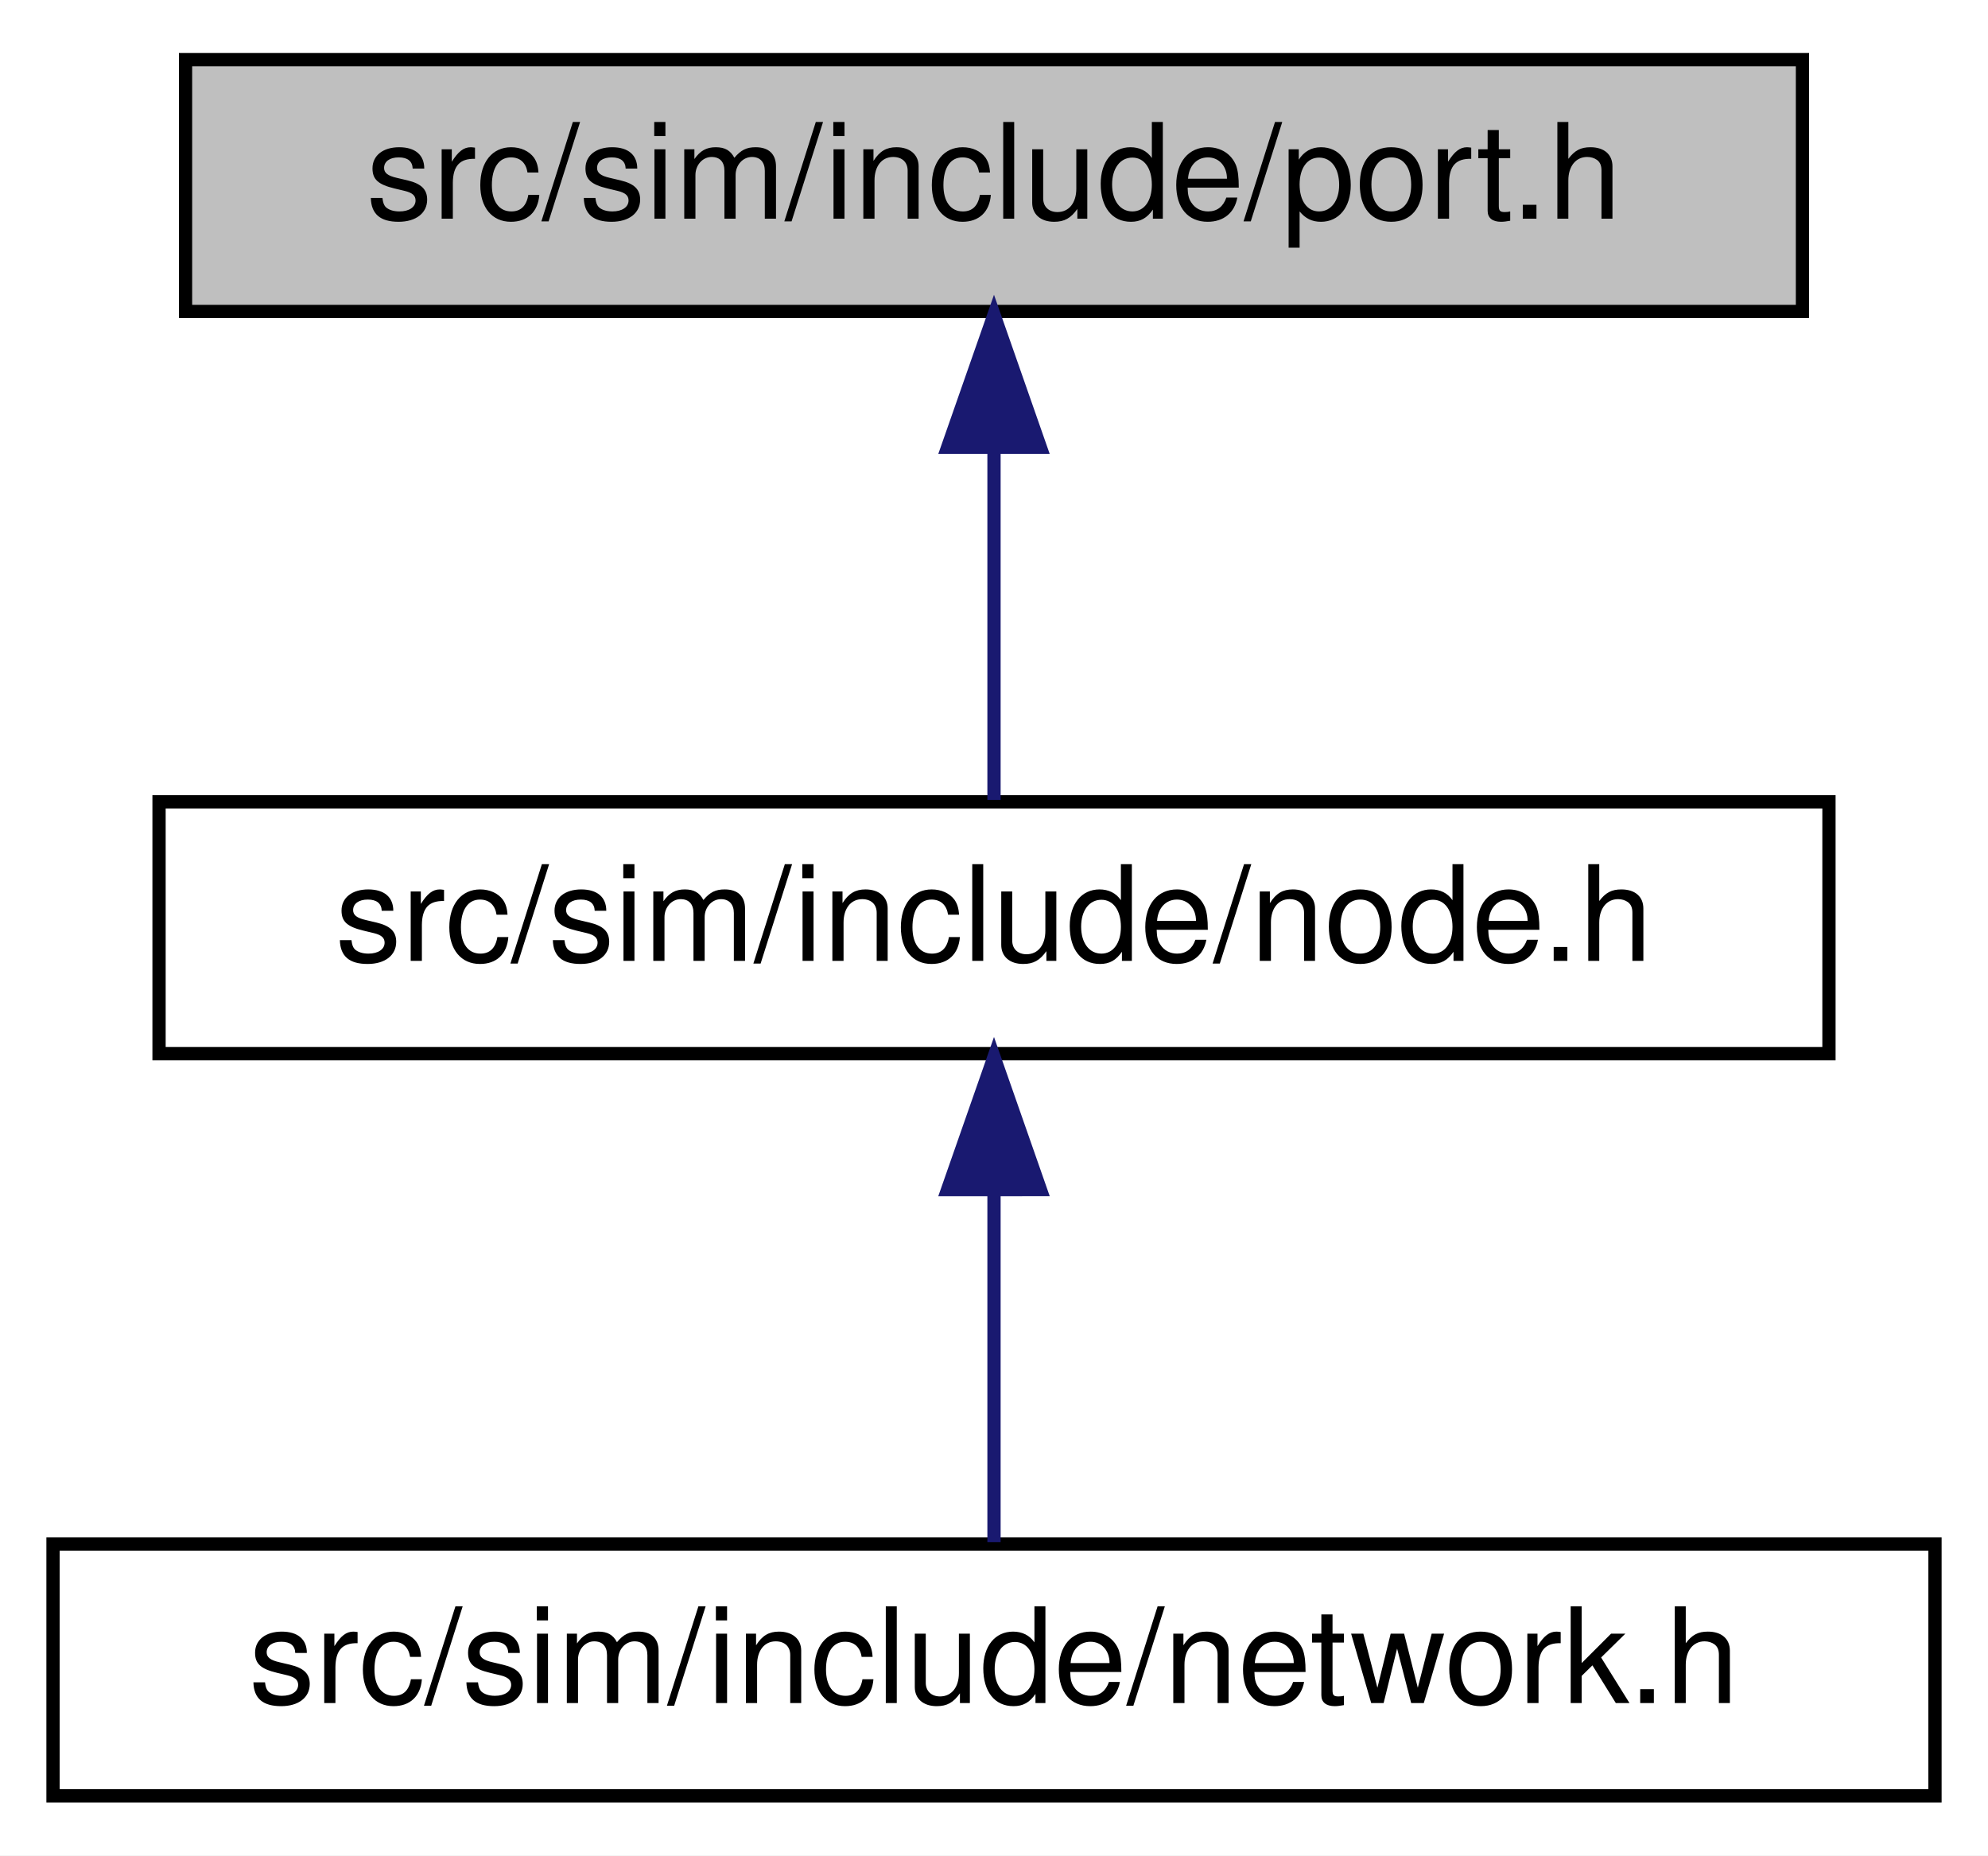
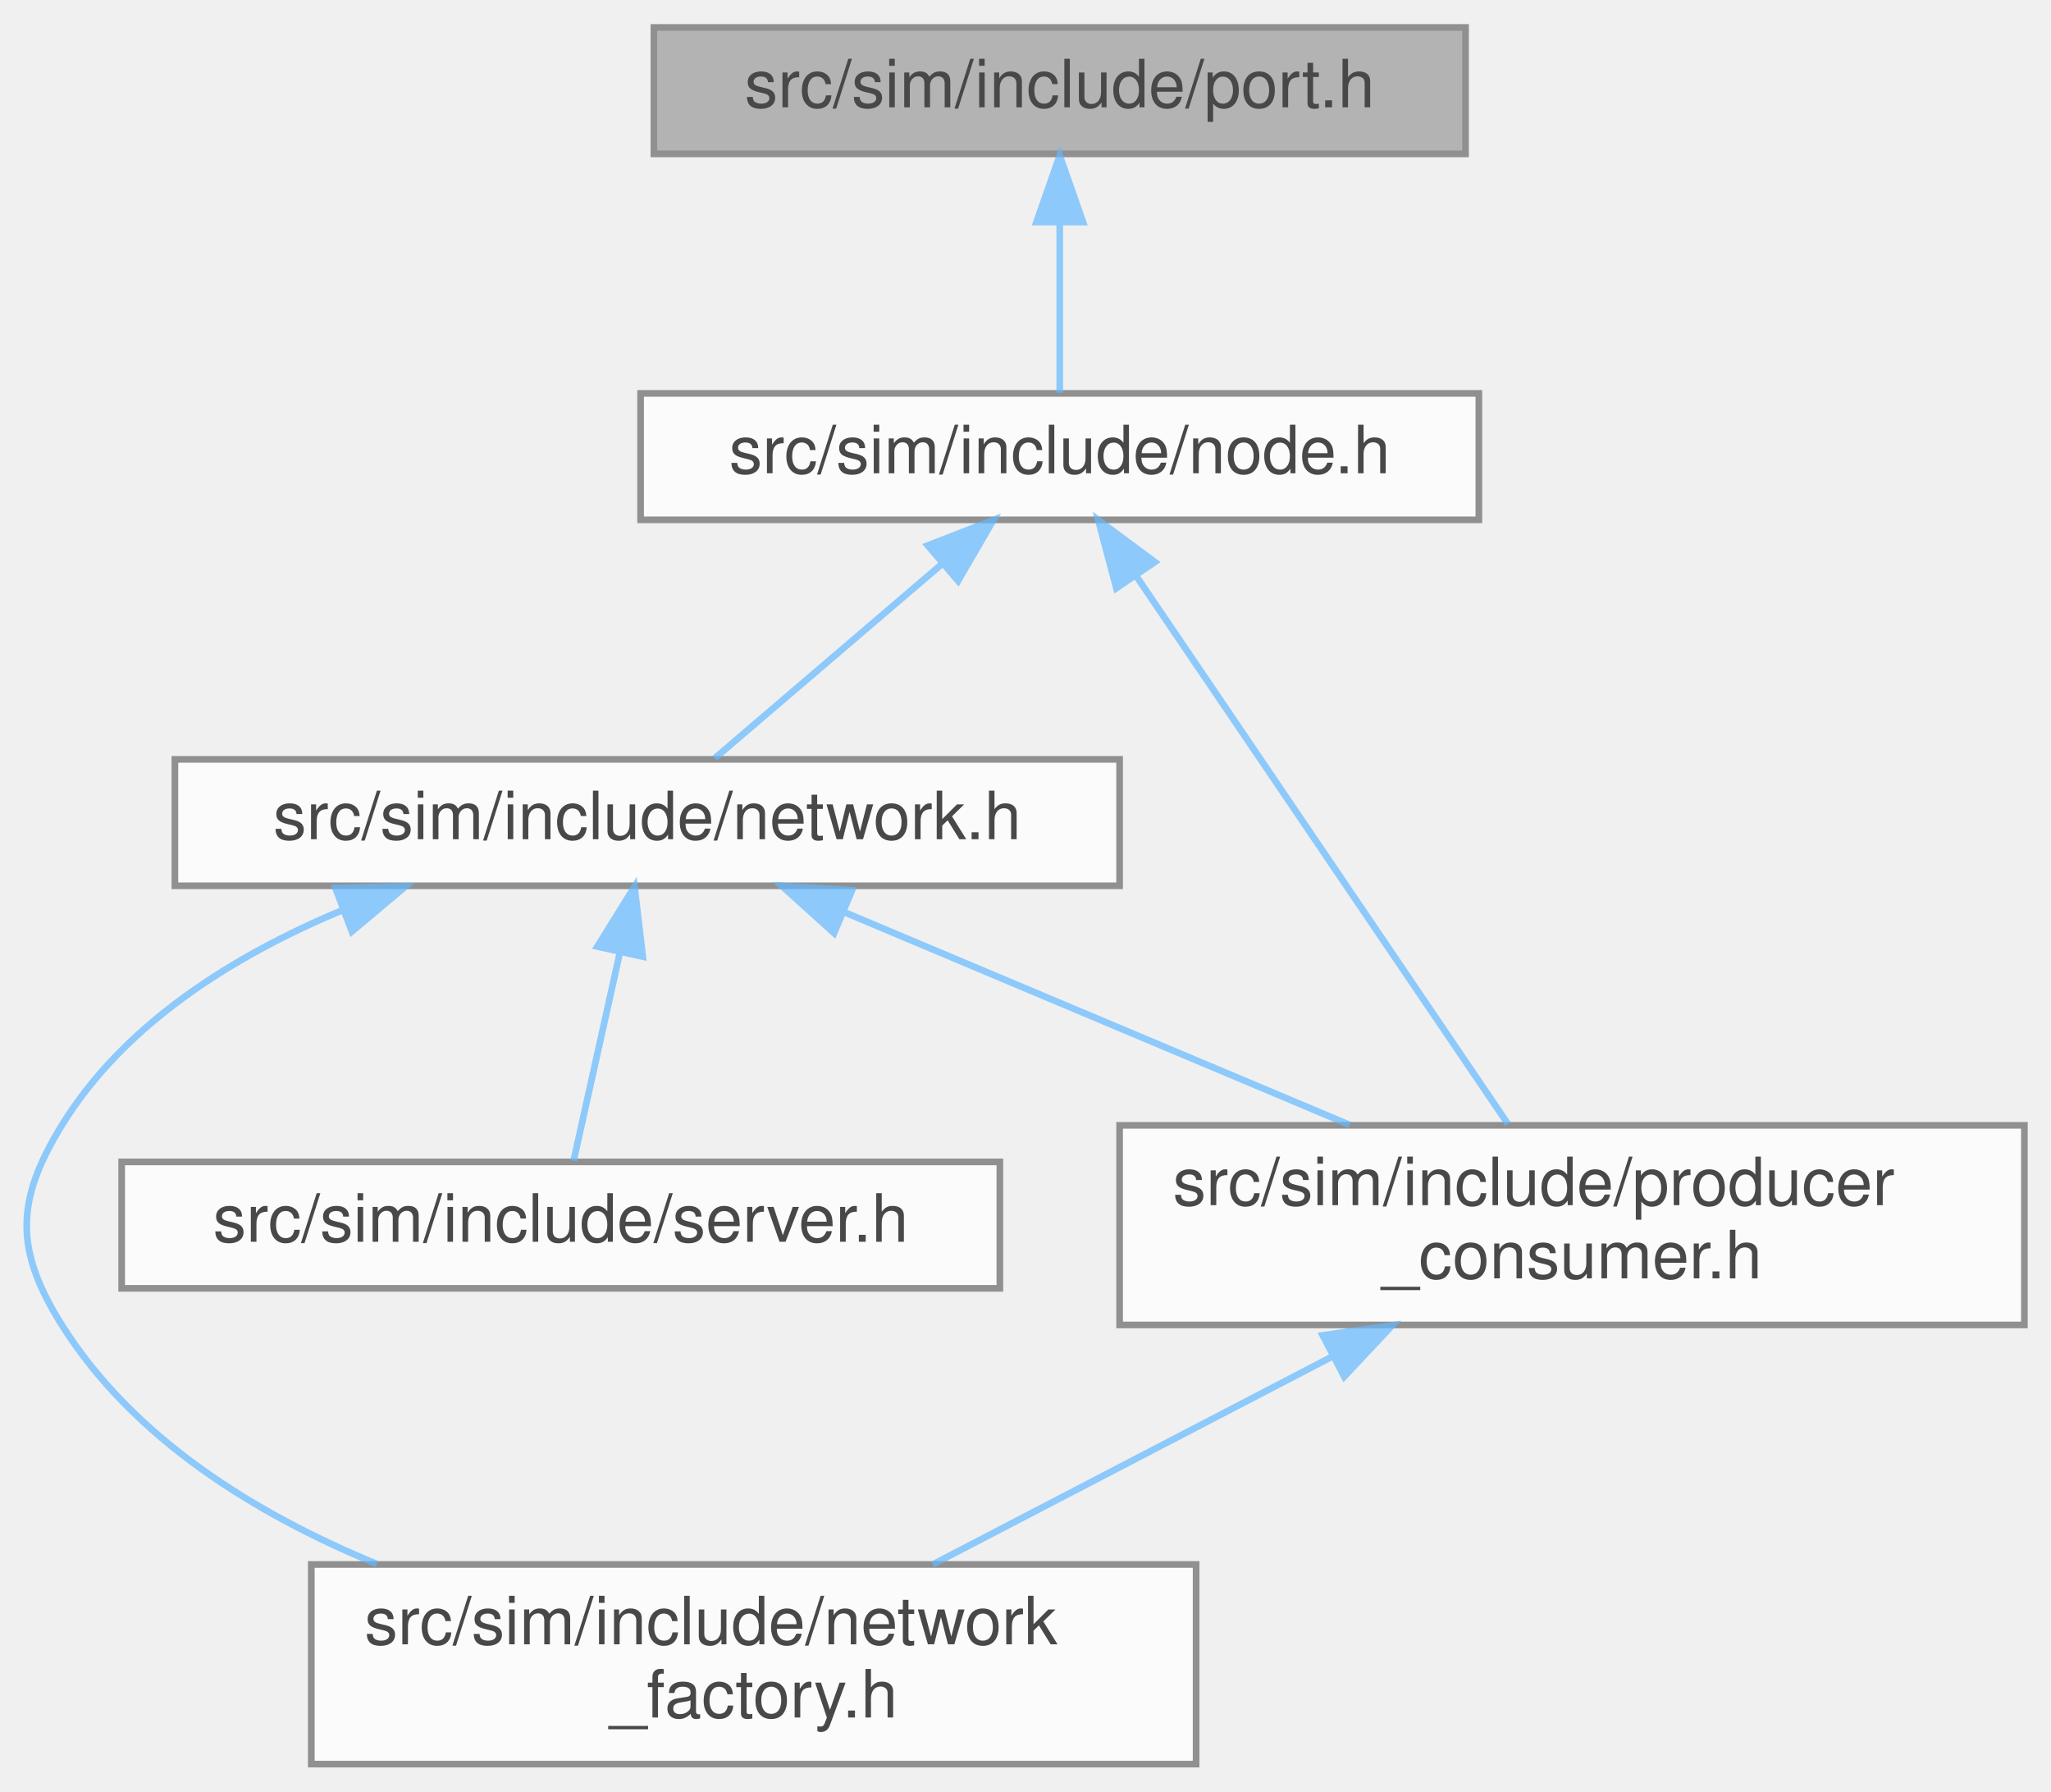
- <svg xmlns="http://www.w3.org/2000/svg" xmlns:xlink="http://www.w3.org/1999/xlink" width="150pt" height="140pt" viewBox="0.00 0.00 150.00 140.00">
-   <g id="graph0" class="graph" transform="scale(1 1) rotate(0) translate(4 136)">
-     <polygon fill="#ffffff" stroke="transparent" points="-4,4 -4,-136 146,-136 146,4 -4,4" />
-     <g id="node1" class="node">
-       <polygon fill="#bfbfbf" stroke="#000000" points="10,-112.5 10,-131.5 132,-131.5 132,-112.5 10,-112.5" />
-       <text text-anchor="middle" x="71" y="-119.5" font-family="Helvetica,sans-Serif" font-size="10.00" fill="#000000">src/sim/include/port.h</text>
-     </g>
-     <g id="node2" class="node">
-       <g id="a_node2">
-         <a xlink:href="node_8h.html" target="_top" xlink:title="定义了仿真系统中的基础节点类 ">
-           <polygon fill="#ffffff" stroke="#000000" points="8,-56.5 8,-75.5 134,-75.5 134,-56.5 8,-56.5" />
-           <text text-anchor="middle" x="71" y="-63.5" font-family="Helvetica,sans-Serif" font-size="10.00" fill="#000000">src/sim/include/node.h</text>
-         </a>
+ <svg xmlns="http://www.w3.org/2000/svg" xmlns:xlink="http://www.w3.org/1999/xlink" width="308pt" height="269pt" viewBox="0.00 0.00 308.29 269.00">
+   <svg id="main" version="1.1" xml:space="preserve">
+     <style type="text/css">
+ .node, .edge {opacity: 0.7;}
+ .node.selected, .edge.selected {opacity: 1;}
+ .edge:hover path { stroke: red; }
+ .edge:hover polygon { stroke: red; fill: red; }
+ </style>
+     <svg id="graph" class="graph">
+       <g id="graph0" class="graph" transform="scale(1 1) rotate(0) translate(4 265)">
+         <g id="Node000001" class="node">
+           <g id="a_Node000001">
+             <a xlink:title="定义了仿真系统中的端口系统">
+               <polygon fill="#999999" stroke="#666666" points="216.29,-261 94.29,-261 94.29,-242 216.29,-242 216.29,-261" />
+               <text text-anchor="middle" x="155.29" y="-249" font-family="Helvetica,sans-Serif" font-size="10.00">src/sim/include/port.h</text>
+             </a>
+           </g>
+         </g>
+         <g id="Node000002" class="node">
+           <g id="a_Node000002">
+             <a xlink:href="node_8h.html" target="_top" xlink:title="定义了仿真系统中的基础节点类">
+               <polygon fill="white" stroke="#666666" points="218.29,-206 92.29,-206 92.29,-187 218.29,-187 218.29,-206" />
+               <text text-anchor="middle" x="155.29" y="-194" font-family="Helvetica,sans-Serif" font-size="10.00">src/sim/include/node.h</text>
+             </a>
+           </g>
+         </g>
+         <g id="edge1_Node000001_Node000002" class="edge">
+           <g id="a_edge1_Node000001_Node000002">
+             <a xlink:title=" ">
+               <path fill="none" stroke="#63b8ff" d="M155.29,-231.66C155.29,-222.93 155.29,-212.99 155.29,-206.09" />
+               <polygon fill="#63b8ff" stroke="#63b8ff" points="151.79,-231.75 155.29,-241.75 158.79,-231.75 151.79,-231.75" />
+             </a>
+           </g>
+         </g>
+         <g id="Node000003" class="node">
+           <g id="a_Node000003">
+             <a xlink:href="network_8h.html" target="_top" xlink:title="定义了仿真系统中的网络节点">
+               <polygon fill="white" stroke="#666666" points="164.29,-151 22.29,-151 22.29,-132 164.29,-132 164.29,-151" />
+               <text text-anchor="middle" x="93.29" y="-139" font-family="Helvetica,sans-Serif" font-size="10.00">src/sim/include/network.h</text>
+             </a>
+           </g>
+         </g>
+         <g id="edge2_Node000002_Node000003" class="edge">
+           <g id="a_edge2_Node000002_Node000003">
+             <a xlink:title=" ">
+               <path fill="none" stroke="#63b8ff" d="M137.54,-180.32C126.49,-170.87 112.66,-159.06 103.44,-151.17" />
+               <polygon fill="#63b8ff" stroke="#63b8ff" points="135.46,-183.15 145.33,-186.98 140.01,-177.83 135.46,-183.15" />
+             </a>
+           </g>
+         </g>
+         <g id="Node000005" class="node">
+           <g id="a_Node000005">
+             <a xlink:href="producer__consumer_8h.html" target="_top" xlink:title="定义了仿真系统中的生产者和消费者节点">
+               <polygon fill="white" stroke="#666666" points="300.29,-96 164.29,-96 164.29,-66 300.29,-66 300.29,-96" />
+               <text text-anchor="start" x="172.29" y="-84" font-family="Helvetica,sans-Serif" font-size="10.00">src/sim/include/producer</text>
+               <text text-anchor="middle" x="232.29" y="-73" font-family="Helvetica,sans-Serif" font-size="10.00">_consumer.h</text>
+             </a>
+           </g>
+         </g>
+         <g id="edge7_Node000002_Node000005" class="edge">
+           <g id="a_edge7_Node000002_Node000005">
+             <a xlink:title=" ">
+               <path fill="none" stroke="#63b8ff" d="M166.84,-178.48C182.04,-156.07 208.5,-117.08 222.67,-96.18" />
+               <polygon fill="#63b8ff" stroke="#63b8ff" points="163.8,-176.73 161.08,-186.97 169.59,-180.66 163.8,-176.73" />
+             </a>
+           </g>
+         </g>
+         <g id="Node000004" class="node">
+           <g id="a_Node000004">
+             <a xlink:href="network__factory_8h.html" target="_top" xlink:title="定义了仿真系统中的网络工厂类">
+               <polygon fill="white" stroke="#666666" points="175.79,-30 42.79,-30 42.79,0 175.79,0 175.79,-30" />
+               <text text-anchor="start" x="50.79" y="-18" font-family="Helvetica,sans-Serif" font-size="10.00">src/sim/include/network</text>
+               <text text-anchor="middle" x="109.29" y="-7" font-family="Helvetica,sans-Serif" font-size="10.00">_factory.h</text>
+             </a>
+           </g>
+         </g>
+         <g id="edge3_Node000003_Node000004" class="edge">
+           <g id="a_edge3_Node000003_Node000004">
+             <a xlink:title=" ">
+               <path fill="none" stroke="#63b8ff" d="M47.54,-128.36C31.31,-121.61 14.74,-111.36 5.29,-96 -1.69,-84.64 -1.8,-77.29 5.29,-66 16.01,-48.96 34.34,-37.59 52.66,-30.07" />
+               <polygon fill="#63b8ff" stroke="#63b8ff" points="46.41,-131.68 57,-131.94 48.89,-125.13 46.41,-131.68" />
+             </a>
+           </g>
+         </g>
+         <g id="edge4_Node000003_Node000005" class="edge">
+           <g id="a_edge4_Node000003_Node000005">
+             <a xlink:title=" ">
+               <path fill="none" stroke="#63b8ff" d="M122.8,-128.08C145.09,-118.7 175.69,-105.82 198.88,-96.06" />
+               <polygon fill="#63b8ff" stroke="#63b8ff" points="121.37,-124.89 113.51,-131.99 124.08,-131.34 121.37,-124.89" />
+             </a>
+           </g>
+         </g>
+         <g id="Node000006" class="node">
+           <g id="a_Node000006">
+             <a xlink:href="server_8h.html" target="_top" xlink:title="定义了仿真系统中的HTTP服务器和仿真引擎">
+               <polygon fill="white" stroke="#666666" points="146.29,-90.5 14.29,-90.5 14.29,-71.5 146.29,-71.5 146.29,-90.5" />
+               <text text-anchor="middle" x="80.29" y="-78.5" font-family="Helvetica,sans-Serif" font-size="10.00">src/sim/include/server.h</text>
+             </a>
+           </g>
+         </g>
+         <g id="edge6_Node000003_Node000006" class="edge">
+           <g id="a_edge6_Node000003_Node000006">
+             <a xlink:title=" ">
+               <path fill="none" stroke="#63b8ff" d="M89.18,-121.99C86.85,-111.51 84.05,-98.89 82.22,-90.67" />
+               <polygon fill="#63b8ff" stroke="#63b8ff" points="85.79,-122.87 91.38,-131.87 92.62,-121.35 85.79,-122.87" />
+             </a>
+           </g>
+         </g>
+         <g id="edge5_Node000005_Node000004" class="edge">
+           <g id="a_edge5_Node000005_Node000004">
+             <a xlink:title=" ">
+               <path fill="none" stroke="#63b8ff" d="M196.24,-61.24C177.05,-51.25 153.84,-39.18 136.22,-30.01" />
+               <polygon fill="#63b8ff" stroke="#63b8ff" points="194.82,-64.44 205.3,-65.95 198.05,-58.23 194.82,-64.44" />
+             </a>
+           </g>
+         </g>
      </g>
-     </g>
-     <g id="edge1" class="edge">
-       <path fill="none" stroke="#191970" d="M71,-102.157C71,-93.155 71,-82.92 71,-75.643" />
-       <polygon fill="#191970" stroke="#191970" points="67.5,-102.246 71,-112.246 74.5,-102.246 67.5,-102.246" />
-     </g>
-     <g id="node3" class="node">
-       <g id="a_node3">
-         <a xlink:href="network_8h.html" target="_top" xlink:title="定义了仿真系统中的网络节点 ">
-           <polygon fill="#ffffff" stroke="#000000" points="0,-.5 0,-19.5 142,-19.5 142,-.5 0,-.5" />
-           <text text-anchor="middle" x="71" y="-7.5" font-family="Helvetica,sans-Serif" font-size="10.00" fill="#000000">src/sim/include/network.h</text>
-         </a>
-       </g>
-     </g>
-     <g id="edge2" class="edge">
-       <path fill="none" stroke="#191970" d="M71,-46.157C71,-37.155 71,-26.92 71,-19.643" />
-       <polygon fill="#191970" stroke="#191970" points="67.5,-46.245 71,-56.245 74.5,-46.246 67.5,-46.245" />
-     </g>
-   </g>
+     </svg>
+   </svg>
+   <style type="text/css">
+ 
+ [data-mouse-over-selected='false'] { opacity: 0.7; }
+ [data-mouse-over-selected='true']  { opacity: 1.0; }
+ 
+ </style>
</svg>
